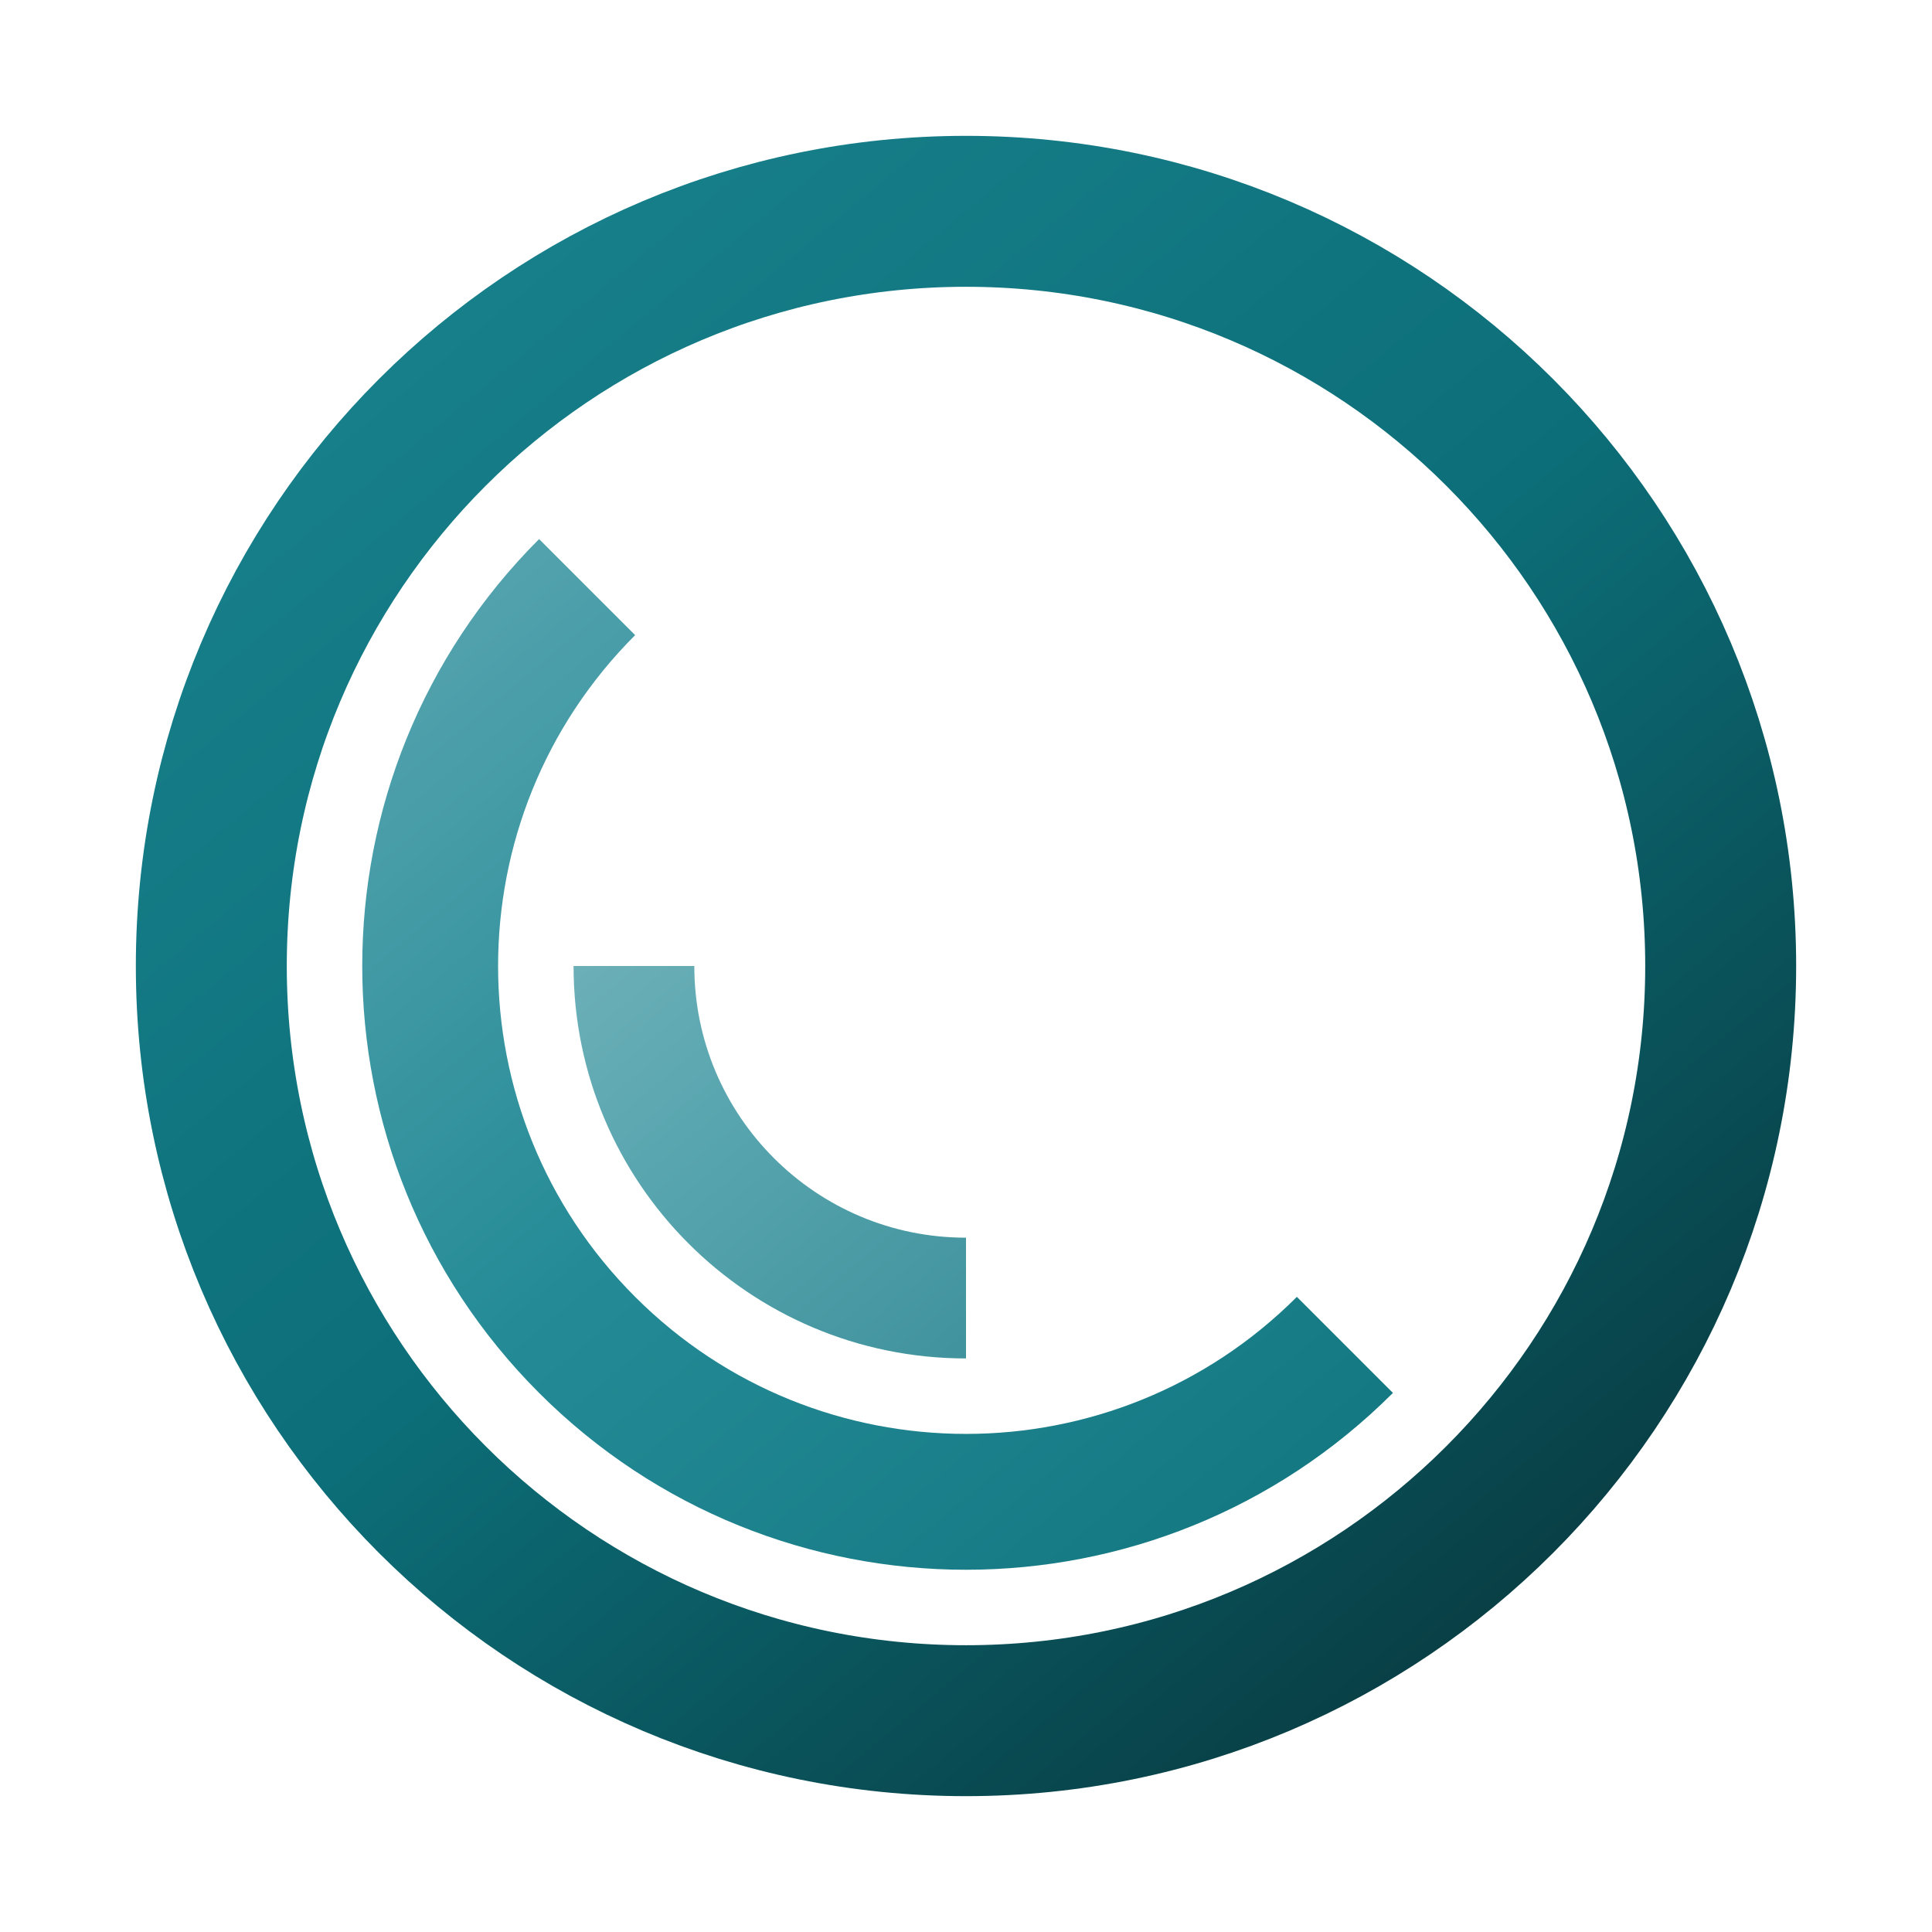
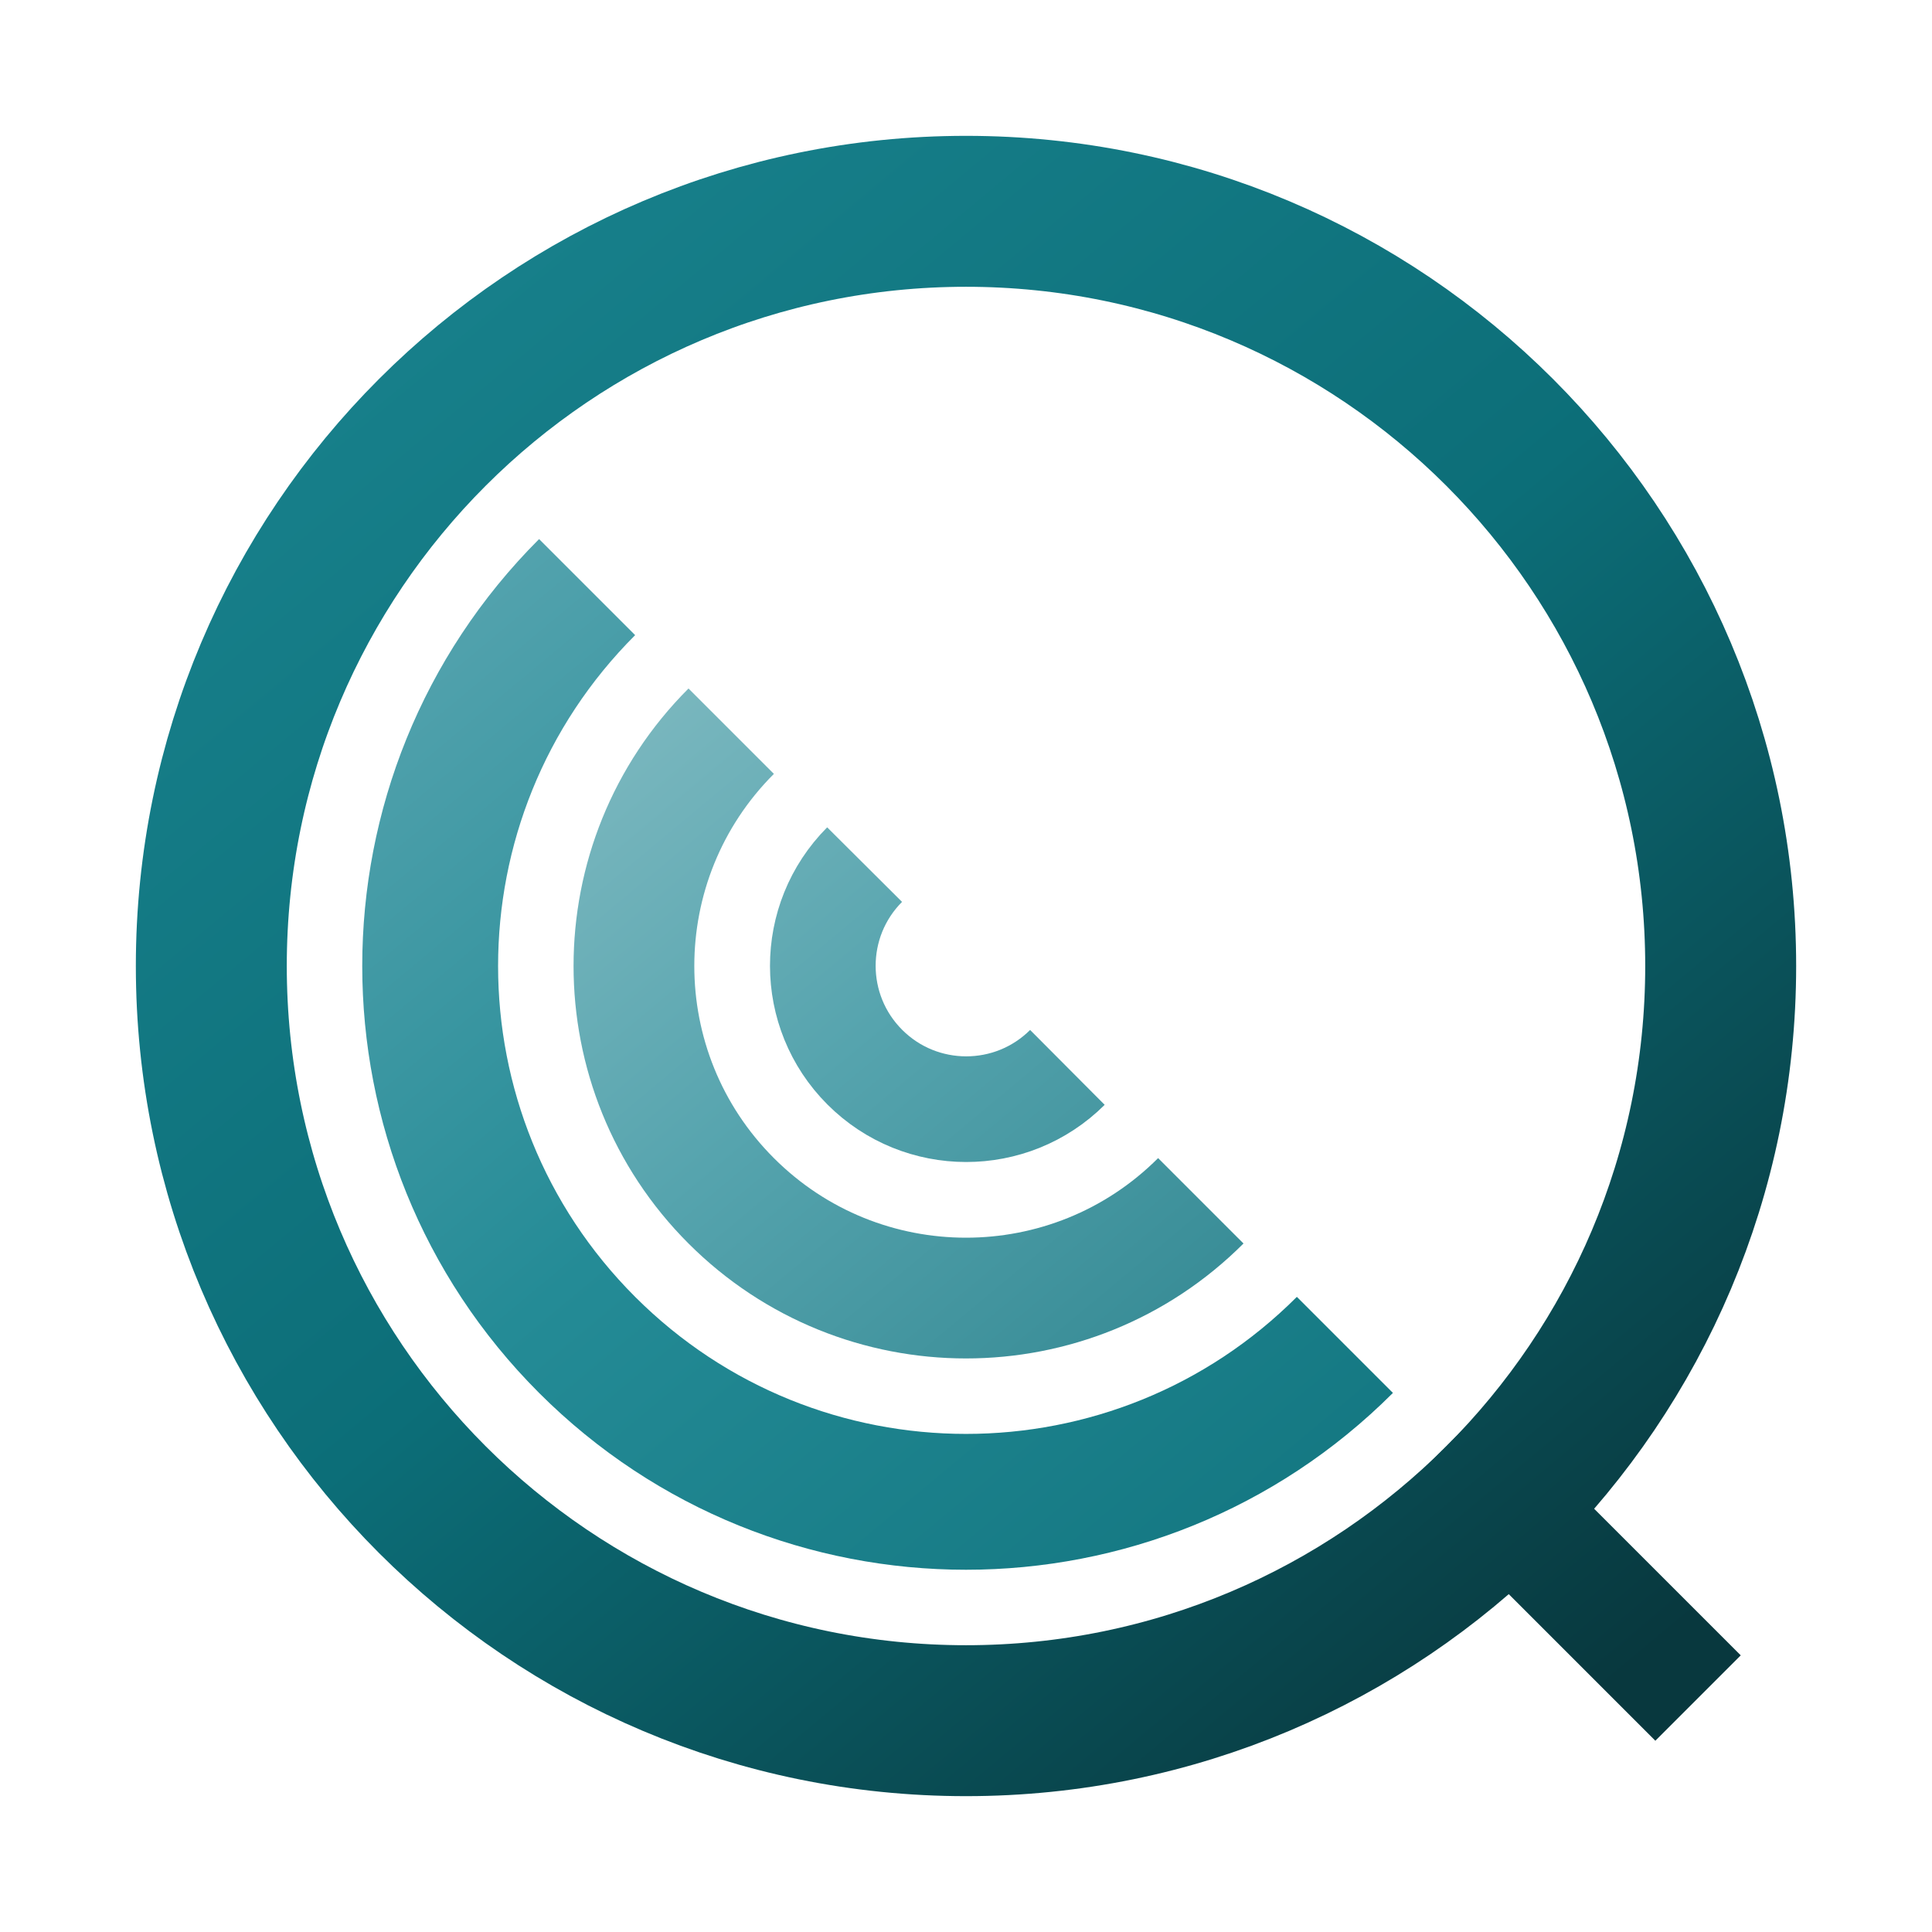
<svg xmlns="http://www.w3.org/2000/svg" viewBox="0 0 256 256" aria-hidden="true" focusable="false">
  <defs>
    <linearGradient id="scope-outer" gradientUnits="userSpaceOnUse" x1="48" y1="36" x2="208" y2="228">
      <stop offset="0" stop-color="#18818C" />
      <stop offset="0.48" stop-color="#0C6E78" />
      <stop offset="1" stop-color="#08383E" />
    </linearGradient>
    <linearGradient id="scope-middle" gradientUnits="userSpaceOnUse" x1="48" y1="36" x2="208" y2="228">
      <stop offset="0" stop-color="#6CAFBA" />
      <stop offset="0.48" stop-color="#248B96" />
      <stop offset="1" stop-color="#0C6E78" />
    </linearGradient>
    <linearGradient id="scope-inner" gradientUnits="userSpaceOnUse" x1="48" y1="36" x2="208" y2="228">
      <stop offset="0" stop-color="#A9D0D4" />
      <stop offset="0.48" stop-color="#56A4AE" />
      <stop offset="1" stop-color="#126E78" />
    </linearGradient>
  </defs>
  <g fill="none" stroke-linecap="butt" stroke-linejoin="round">
    <circle cx="128" cy="128" r="100" stroke="url(#scope-outer)" stroke-width="20" />
    <path d="M178.205 178.205 A71 71 0 0 1 77.795 77.795" stroke="url(#scope-middle)" stroke-width="18" />
-     <path d="M128 172 A44 44 0 0 1 84 128" stroke="url(#scope-inner)" stroke-width="16" />
+     <path d="M159.113 159.113 A44 44 0 0 1 96.887 96.887" stroke="url(#scope-inner)" stroke-width="16" />
+     <path d="M141.435 141.435 A19 19 0 0 1 114.565 114.565" stroke="url(#scope-inner)" stroke-width="14" />
+     <path d="M191.64 191.64 L225 225" stroke="url(#scope-outer)" stroke-width="16" />
  </g>
</svg>
